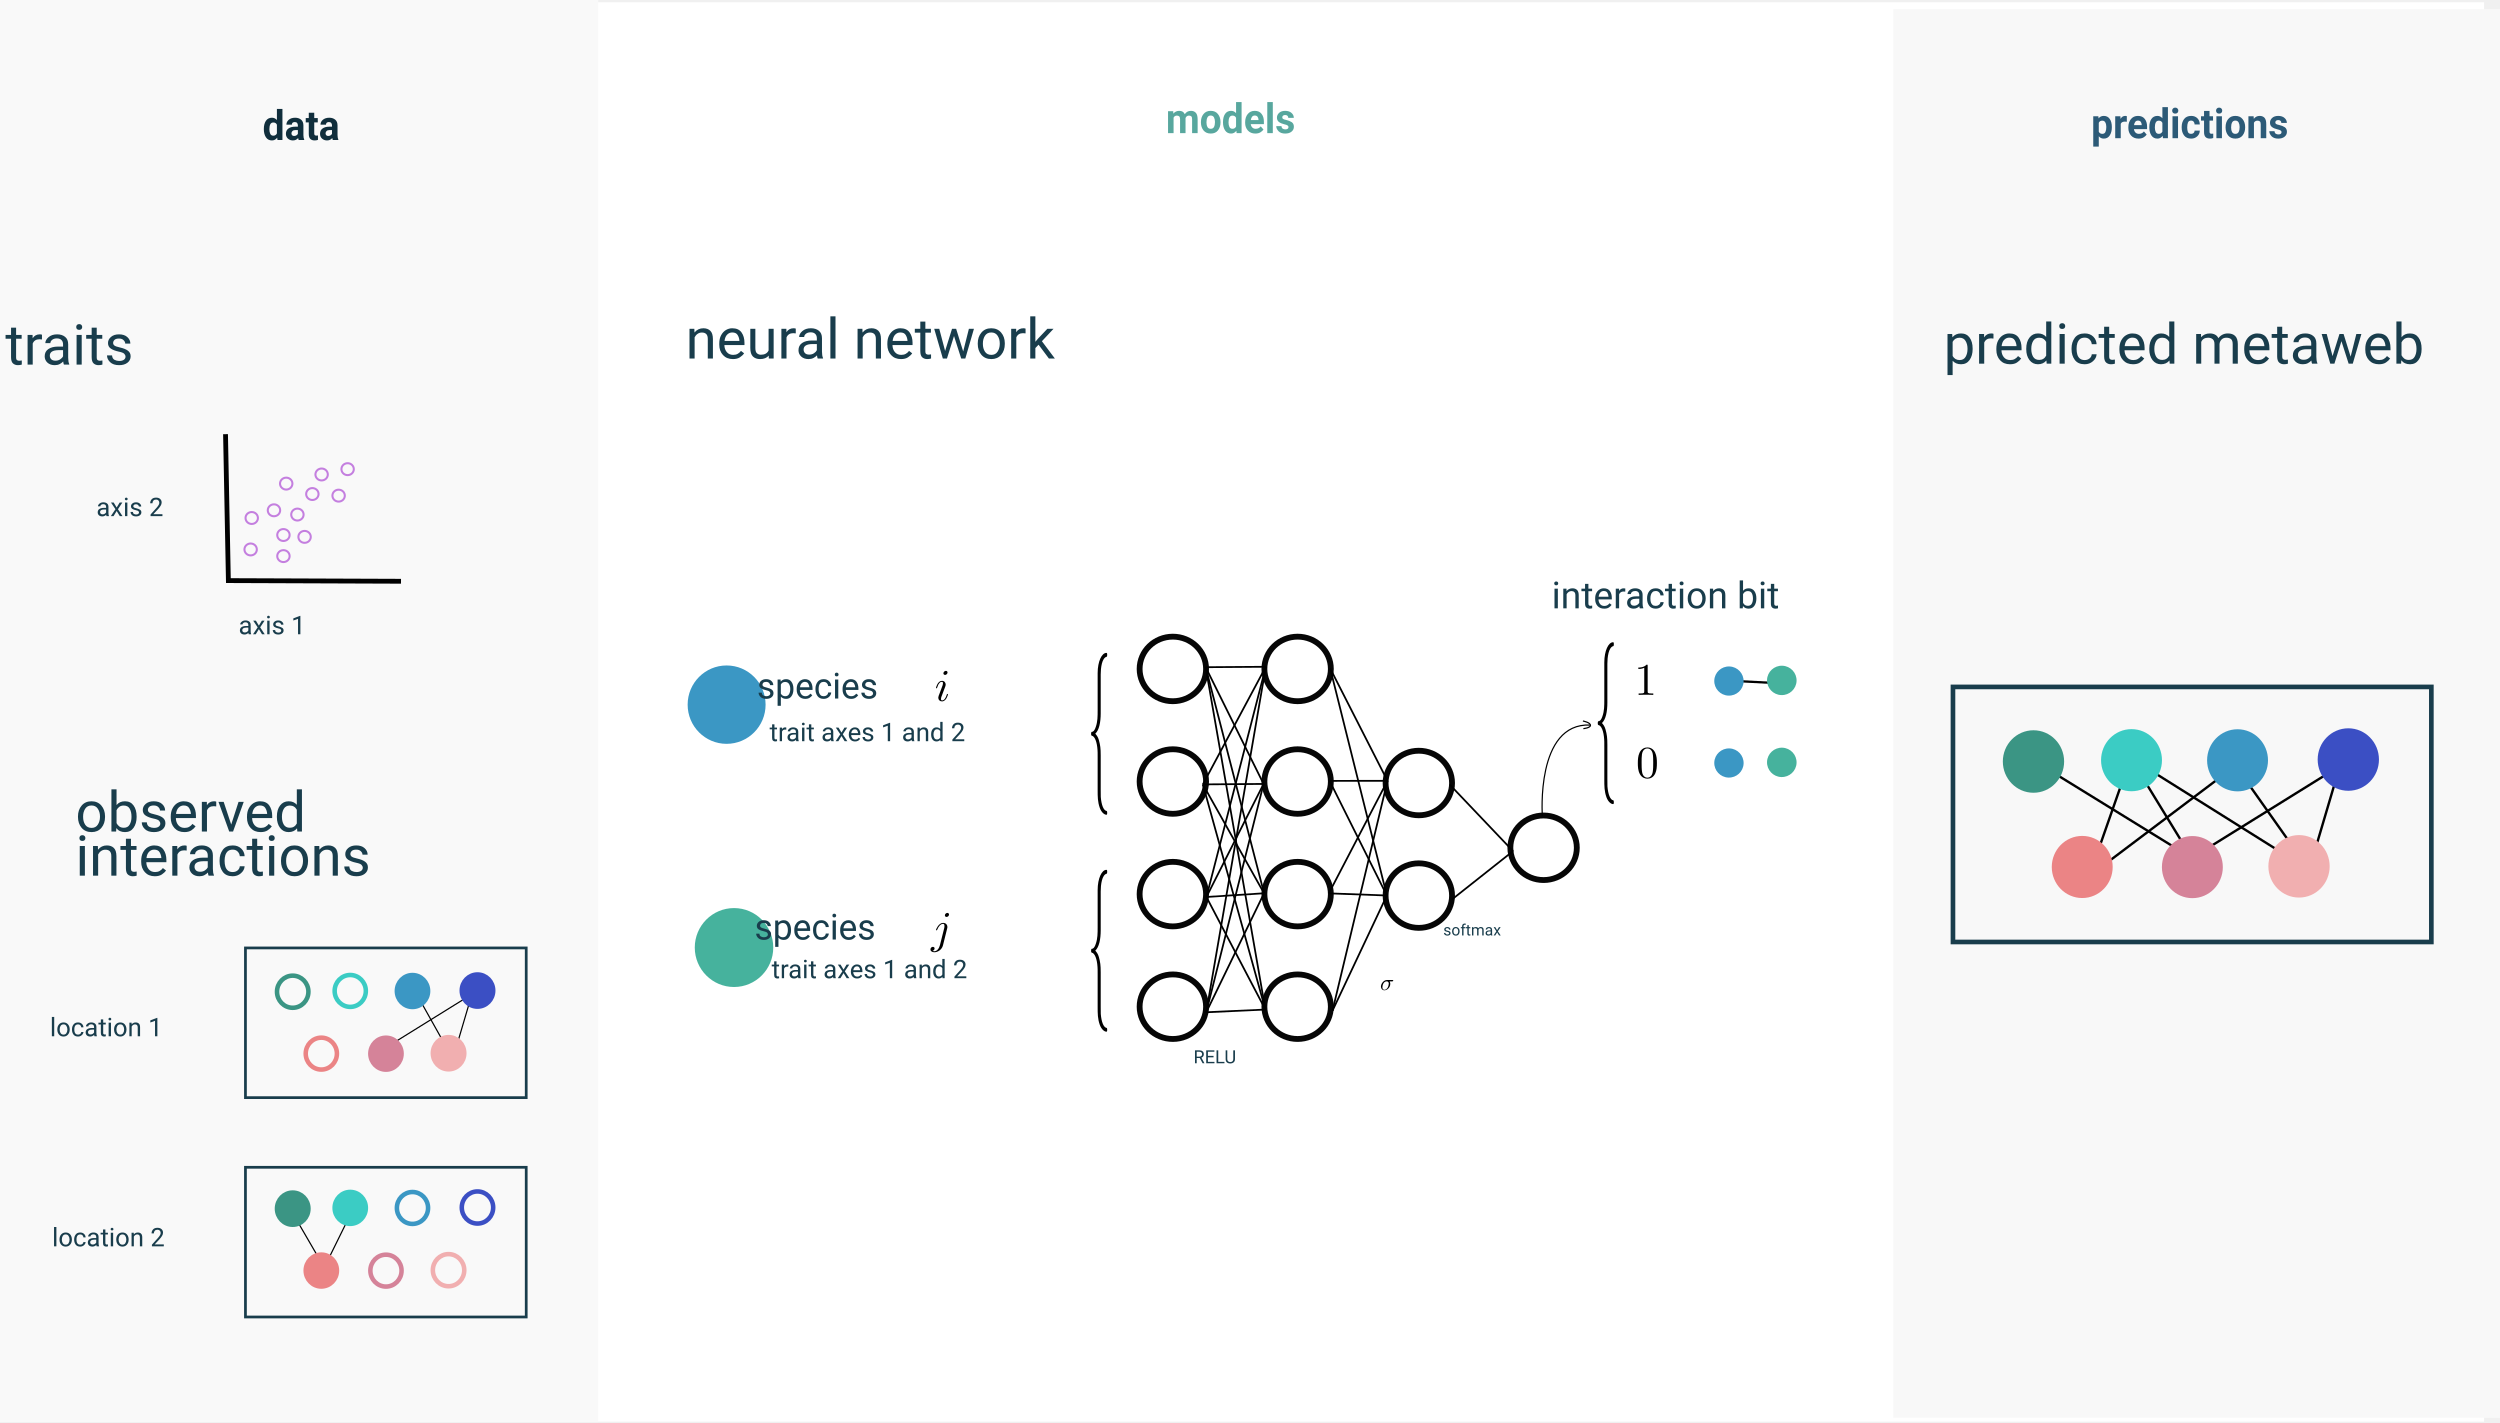
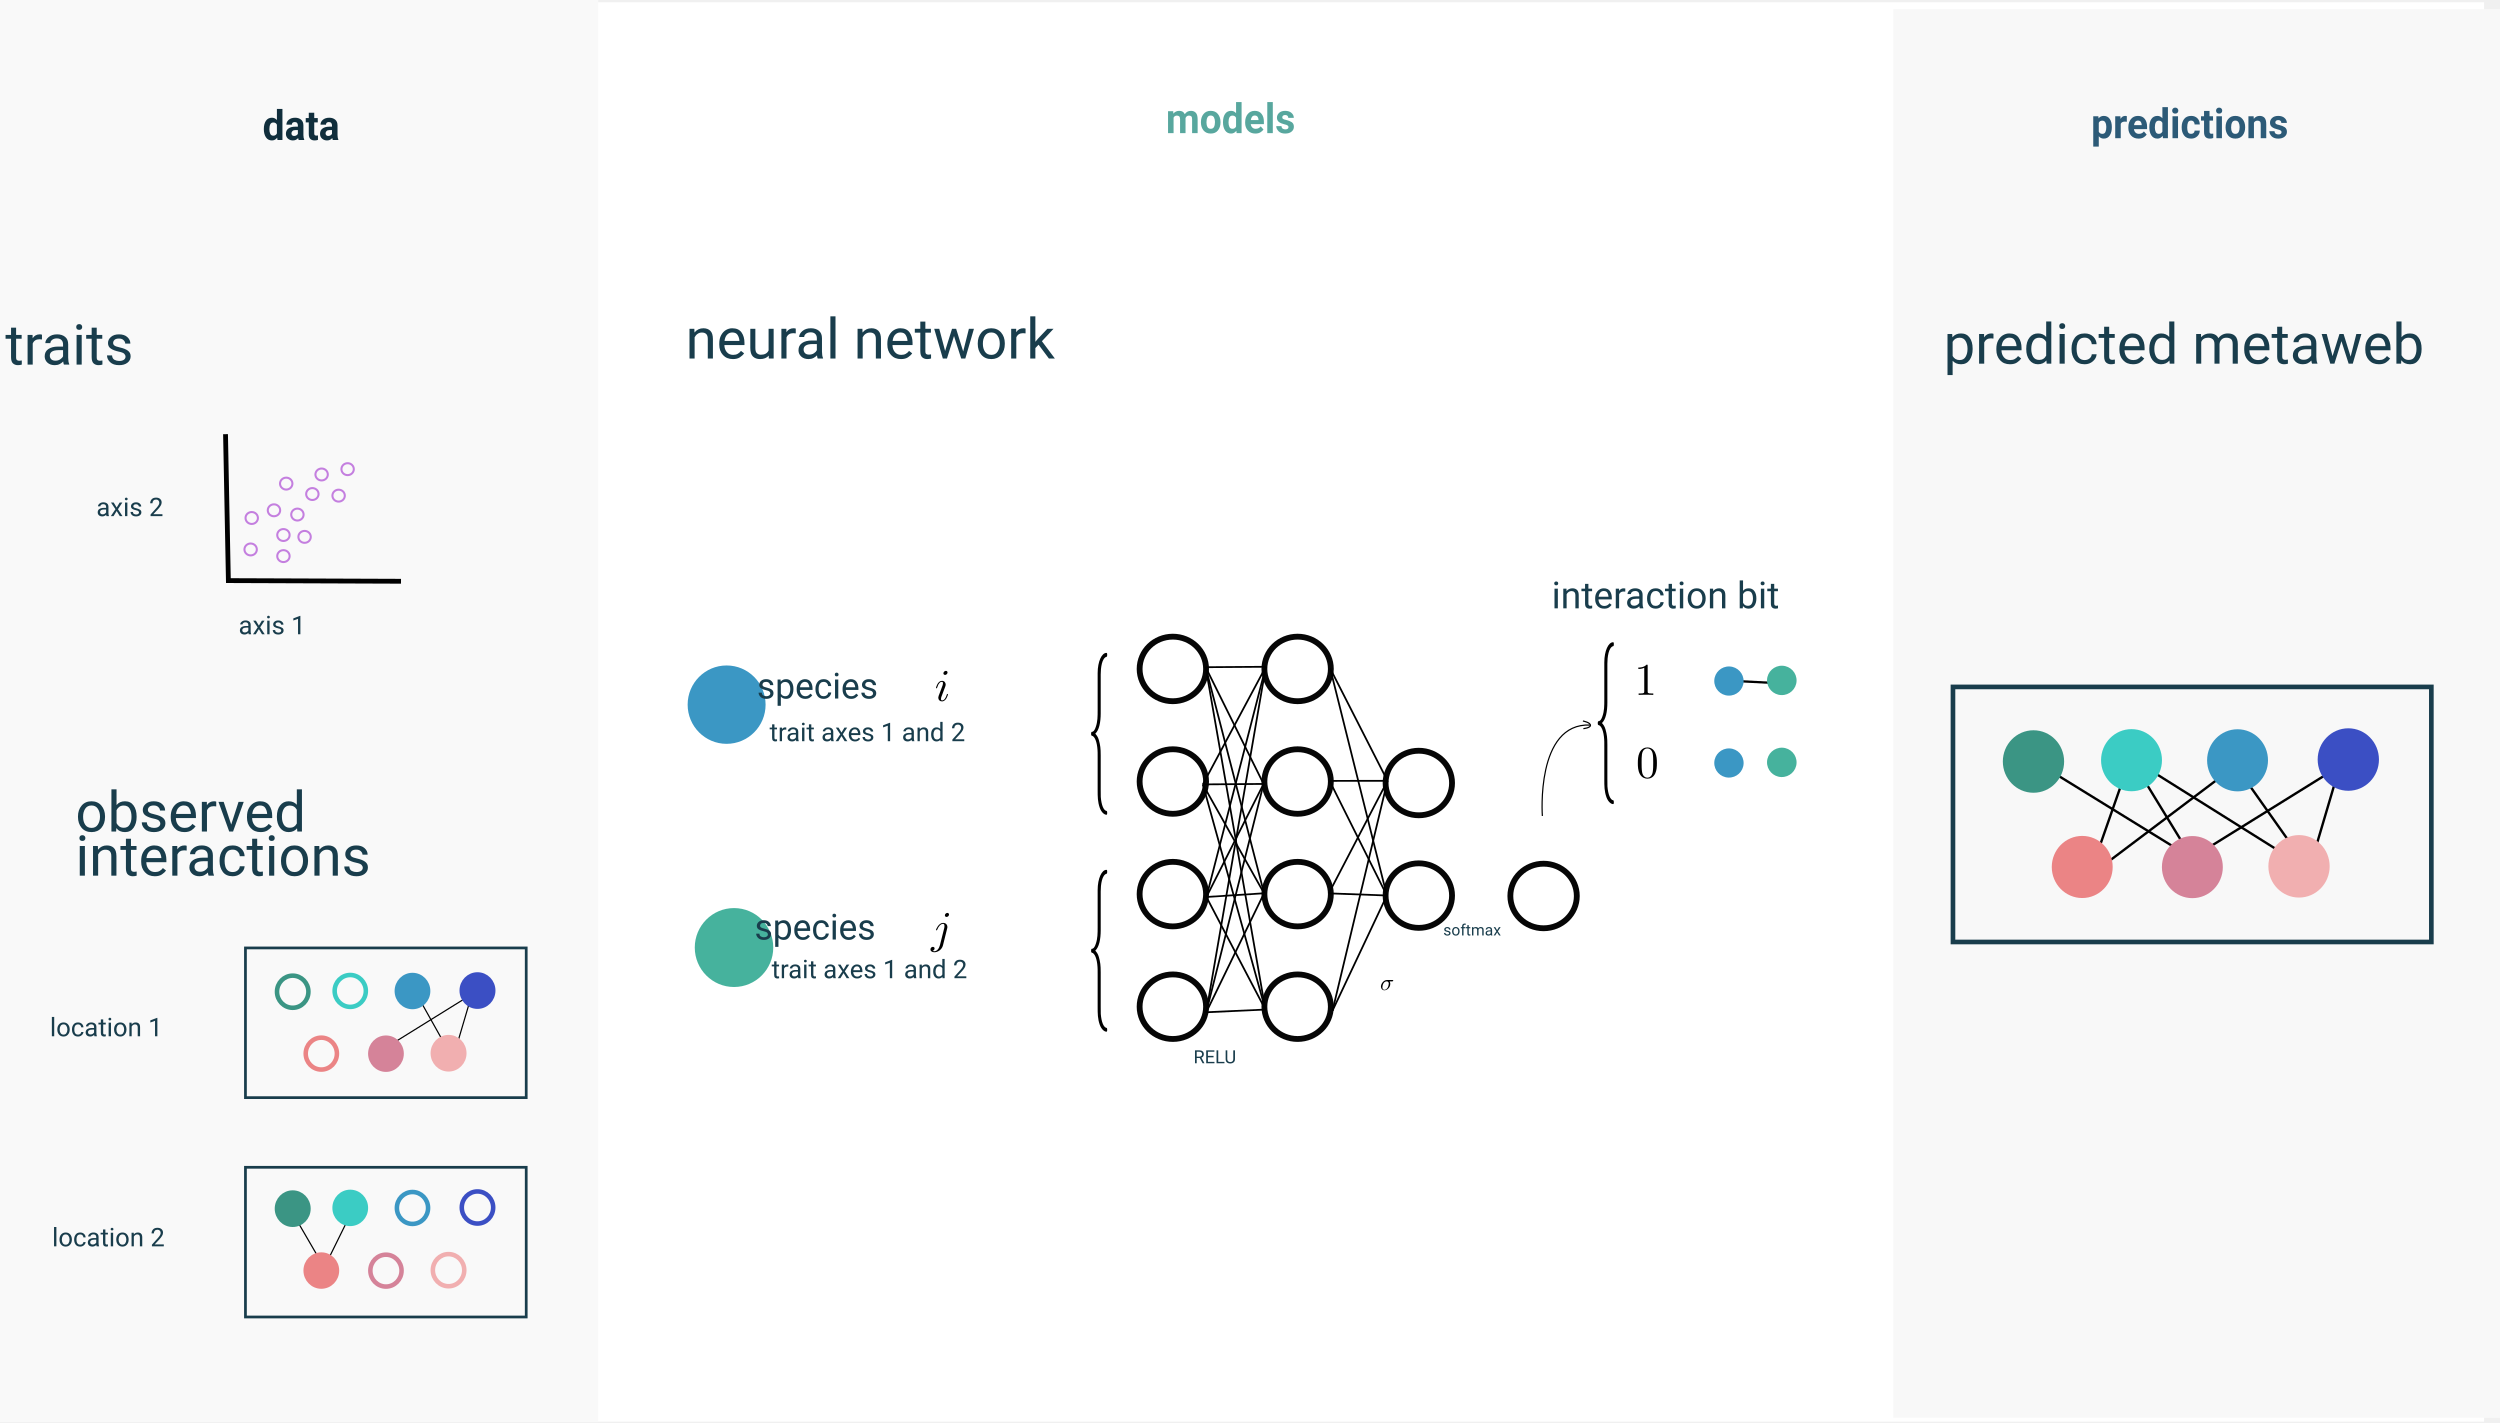
<svg xmlns="http://www.w3.org/2000/svg" xmlns:xlink="http://www.w3.org/1999/xlink" width="548.812mm" height="312.2mm" viewBox="0 0 548.812 312.2" version="1.1" id="svg20968">
  <defs id="defs20962">
    <mask maskUnits="userSpaceOnUse" id="mask21590">
      <rect style="fill:#ffffff;fill-rule:evenodd;stroke-width:1.852;stroke-linecap:square;paint-order:markers fill stroke" id="rect21592" width="79.293" height="92.686" x="43.687" y="45.02" />
    </mask>
    <mask maskUnits="userSpaceOnUse" id="mask21640">
      <rect style="fill:#ffffff;fill-rule:evenodd;stroke-width:1.852;stroke-linecap:square;paint-order:markers fill stroke" id="rect21642" width="89.835" height="98.006" x="87.429" y="142.853" />
    </mask>
    <g id="g296">
      <symbol overflow="visible" id="symbol290">
        <path style="stroke:none" d="" id="path5255" />
      </symbol>
      <symbol overflow="visible" id="symbol2125">
        <path style="stroke:none" d="m 2.828,-6.234 c 0,-0.203 -0.141,-0.359 -0.359,-0.359 -0.281,0 -0.547,0.266 -0.547,0.531 0,0.188 0.141,0.359 0.375,0.359 0.234,0 0.531,-0.234 0.531,-0.531 z m -0.75,3.75 c 0.109,-0.281 0.109,-0.312 0.219,-0.578 0.078,-0.203 0.125,-0.344 0.125,-0.531 0,-0.438 -0.312,-0.812 -0.812,-0.812 -0.938,0 -1.312,1.453 -1.312,1.531 0,0.109 0.094,0.109 0.109,0.109 0.109,0 0.109,-0.031 0.156,-0.188 0.281,-0.938 0.672,-1.234 1.016,-1.234 0.078,0 0.25,0 0.25,0.312 0,0.219 -0.078,0.422 -0.109,0.531 -0.078,0.25 -0.531,1.406 -0.688,1.844 -0.109,0.25 -0.234,0.578 -0.234,0.797 0,0.469 0.344,0.812 0.812,0.812 0.938,0 1.312,-1.438 1.312,-1.531 0,-0.109 -0.094,-0.109 -0.125,-0.109 -0.094,0 -0.094,0.031 -0.141,0.188 -0.188,0.625 -0.516,1.234 -1.016,1.234 -0.172,0 -0.25,-0.094 -0.25,-0.328 0,-0.25 0.062,-0.391 0.297,-1 z m 0,0" id="path5552" />
      </symbol>
    </g>
    <g id="g3169">
      <symbol overflow="visible" id="symbol3815">
        <path style="stroke:none" d="" id="path59" />
      </symbol>
      <symbol overflow="visible" id="symbol6891">
        <path style="stroke:none" d="m 3.953,-6.234 c 0,-0.188 -0.141,-0.359 -0.375,-0.359 -0.234,0 -0.531,0.234 -0.531,0.531 0,0.203 0.141,0.359 0.375,0.359 0.266,0 0.531,-0.266 0.531,-0.531 z m -2,6.734 c -0.188,0.75 -0.672,1.328 -1.219,1.328 -0.062,0 -0.219,0 -0.391,-0.094 0.297,-0.062 0.438,-0.328 0.438,-0.531 0,-0.156 -0.109,-0.344 -0.375,-0.344 -0.25,0 -0.531,0.203 -0.531,0.562 0,0.406 0.391,0.625 0.875,0.625 0.703,0 1.625,-0.531 1.875,-1.516 L 3.531,-3.125 c 0.062,-0.188 0.062,-0.328 0.062,-0.359 0,-0.578 -0.422,-0.922 -0.922,-0.922 -1.016,0 -1.578,1.453 -1.578,1.531 0,0.109 0.094,0.109 0.109,0.109 0.094,0 0.109,-0.016 0.188,-0.203 0.25,-0.609 0.703,-1.219 1.25,-1.219 0.141,0 0.312,0.047 0.312,0.453 0,0.234 -0.016,0.344 -0.062,0.516 z m 0,0" id="path8802" />
      </symbol>
    </g>
    <g id="g4416">
      <symbol overflow="visible" id="symbol7831">
        <path style="stroke:none" d="" id="path5028" />
      </symbol>
      <symbol overflow="visible" id="symbol6704">
        <path style="stroke:none" d="m 2.828,-6.156 c 0,-0.391 0.25,-1.031 1.344,-1.094 C 4.219,-7.266 4.25,-7.312 4.25,-7.359 c 0,-0.125 -0.078,-0.125 -0.188,-0.125 -0.984,0 -1.906,0.516 -1.906,1.25 v 2.281 c 0,0.391 0,0.703 -0.406,1.031 -0.344,0.297 -0.719,0.312 -0.938,0.312 C 0.75,-2.594 0.719,-2.547 0.719,-2.5 c 0,0.109 0.062,0.109 0.156,0.125 0.656,0.031 1.141,0.391 1.25,0.875 0.031,0.109 0.031,0.141 0.031,0.5 v 1.969 c 0,0.422 0,0.734 0.469,1.109 C 3.016,2.375 3.672,2.5 4.062,2.5 4.172,2.5 4.25,2.5 4.25,2.375 4.25,2.281 4.203,2.281 4.094,2.266 3.469,2.234 2.984,1.906 2.844,1.406 2.828,1.312 2.828,1.297 2.828,0.938 v -2.094 c 0,-0.453 -0.094,-0.625 -0.406,-0.953 C 2.219,-2.312 1.922,-2.406 1.641,-2.5 c 0.828,-0.219 1.188,-0.688 1.188,-1.266 z m 0,0" id="path2795" />
      </symbol>
    </g>
    <g id="g6963">
      <symbol overflow="visible" id="symbol3671">
        <path style="stroke:none" d="" id="path1026" />
      </symbol>
      <symbol overflow="visible" id="symbol8119">
        <path style="stroke:none" d="m 5.156,-3.719 c 0.141,0 0.5,0 0.5,-0.344 0,-0.234 -0.219,-0.234 -0.391,-0.234 h -2.281 c -1.5,0 -2.609,1.641 -2.609,2.828 0,0.875 0.594,1.578 1.5,1.578 1.172,0 2.5,-1.203 2.5,-2.734 0,-0.172 0,-0.656 -0.312,-1.094 z M 1.891,-0.109 C 1.391,-0.109 1,-0.469 1,-1.188 c 0,-0.297 0.109,-1.109 0.469,-1.703 0.422,-0.688 1.016,-0.828 1.359,-0.828 0.828,0 0.906,0.656 0.906,0.969 0,0.469 -0.203,1.281 -0.531,1.797 -0.391,0.578 -0.938,0.844 -1.312,0.844 z m 0,0" id="path6951" />
      </symbol>
    </g>
    <g id="g9541">
      <symbol overflow="visible" id="symbol6804">
        <path style="stroke:none" d="" id="path843" />
      </symbol>
      <symbol overflow="visible" id="symbol3067">
        <path style="stroke:none" d="m 2.938,-6.375 c 0,-0.25 0,-0.266 -0.234,-0.266 C 2.078,-6 1.203,-6 0.891,-6 v 0.312 c 0.203,0 0.781,0 1.297,-0.266 v 5.172 c 0,0.359 -0.031,0.469 -0.922,0.469 h -0.312 V 0 c 0.344,-0.031 1.203,-0.031 1.609,-0.031 0.391,0 1.266,0 1.609,0.031 v -0.312 h -0.312 c -0.906,0 -0.922,-0.109 -0.922,-0.469 z m 0,0" id="path1182" />
      </symbol>
    </g>
    <g id="g9951">
      <symbol overflow="visible" id="symbol6467">
        <path style="stroke:none" d="" id="path1412" />
      </symbol>
      <symbol overflow="visible" id="symbol6896">
        <path style="stroke:none" d="m 4.578,-3.188 c 0,-0.797 -0.047,-1.594 -0.391,-2.328 -0.453,-0.969 -1.281,-1.125 -1.688,-1.125 -0.609,0 -1.328,0.266 -1.75,1.188 -0.312,0.688 -0.359,1.469 -0.359,2.266 0,0.75 0.031,1.641 0.453,2.406 0.422,0.797 1.156,1 1.641,1 0.531,0 1.297,-0.203 1.734,-1.156 0.312,-0.688 0.359,-1.469 0.359,-2.25 z M 2.484,0 C 2.094,0 1.5,-0.25 1.328,-1.203 1.219,-1.797 1.219,-2.719 1.219,-3.312 c 0,-0.641 0,-1.297 0.078,-1.828 0.188,-1.188 0.938,-1.281 1.188,-1.281 0.328,0 0.984,0.188 1.172,1.172 0.109,0.562 0.109,1.312 0.109,1.938 0,0.75 0,1.422 -0.109,2.062 C 3.5,-0.297 2.938,0 2.484,0 Z m 0,0" id="path8077" />
      </symbol>
    </g>
  </defs>
  <g id="layer1" transform="translate(8.365854,309.0496)">
    <rect style="fill:#ffffff;fill-opacity:1;fill-rule:evenodd;stroke:none;stroke-width:1.423;stroke-linecap:square;stroke-miterlimit:4;stroke-dasharray:none;stroke-opacity:1;paint-order:markers fill stroke" id="rect22963" width="541.014" height="311.595" x="-4.069" y="-308.55" />
    <rect style="fill:#f8f8f8;fill-opacity:1;fill-rule:evenodd;stroke:none;stroke-width:0.704;stroke-linecap:square;stroke-miterlimit:4;stroke-dasharray:none;stroke-opacity:1;paint-order:markers fill stroke" id="rect13468" width="133.191" height="309.234" x="407.256" y="-307.046" />
    <path style="fill:none;stroke:#000000;stroke-width:0.529;stroke-linecap:butt;stroke-linejoin:miter;stroke-miterlimit:4;stroke-dasharray:none;stroke-opacity:1" d="m 450.284,-116.739 9.071,-25.935" id="path1297" />
    <rect style="fill:#f9f9f9;fill-opacity:1;fill-rule:evenodd;stroke:none;stroke-width:0.702;stroke-linecap:square;stroke-miterlimit:4;stroke-dasharray:none;stroke-opacity:1;paint-order:markers fill stroke" id="rect15472" width="131.321" height="312.2" x="-8.366" y="-309.05" />
    <text xml:space="preserve" style="font-style:normal;font-variant:normal;font-weight:bold;font-stretch:normal;font-size:8.82px;line-height:1.25;font-family:Roboto;-inkscape-font-specification:'Roboto Bold';letter-spacing:0px;display:inline;fill:#102e3c;fill-opacity:1;stroke-width:0.144;stroke-miterlimit:4;stroke-dasharray:none" x="50.732" y="-270.359" id="text15724" transform="scale(0.9714133,1.029428)">
      <tspan id="tspan15722" x="50.732" y="-270.359" style="font-style:normal;font-variant:normal;font-weight:bold;font-stretch:normal;font-size:8.82px;font-family:Roboto;-inkscape-font-specification:'Roboto Bold';fill:#102e3c;fill-opacity:1;stroke-width:0.144;stroke-miterlimit:4;stroke-dasharray:none">data</tspan>
    </text>
    <text xml:space="preserve" style="font-style:normal;font-variant:normal;font-weight:bold;font-stretch:normal;font-size:8.82px;line-height:1.25;font-family:Roboto;-inkscape-font-specification:'Roboto Bold';letter-spacing:0px;display:inline;fill:#2c5a77;fill-opacity:1;stroke-width:0.144;stroke-miterlimit:4;stroke-dasharray:none" x="463.946" y="-270.752" id="text15728" transform="scale(0.9714133,1.029428)">
      <tspan id="tspan15726" x="463.946" y="-270.752" style="font-style:normal;font-variant:normal;font-weight:bold;font-stretch:normal;font-size:8.82px;font-family:Roboto;-inkscape-font-specification:'Roboto Bold';fill:#2c5a77;fill-opacity:1;stroke-width:0.144;stroke-miterlimit:4;stroke-dasharray:none">predictions</tspan>
    </text>
    <text xml:space="preserve" style="font-style:normal;font-variant:normal;font-weight:bold;font-stretch:normal;font-size:8.82px;line-height:1.25;font-family:Roboto;-inkscape-font-specification:'Roboto Bold';letter-spacing:0px;display:inline;fill:#58a79e;fill-opacity:1;stroke-width:0.144" x="254.863" y="-271.828" id="text15732" transform="scale(0.9714133,1.029428)">
      <tspan id="tspan15730" x="254.863" y="-271.828" style="font-style:normal;font-variant:normal;font-weight:bold;font-stretch:normal;font-size:8.82px;font-family:Roboto;-inkscape-font-specification:'Roboto Bold';fill:#58a79e;fill-opacity:1;stroke-width:0.144">models</tspan>
    </text>
    <path style="display:inline;fill:none;stroke:#000000;stroke-width:1.058px;stroke-linecap:butt;stroke-linejoin:miter;stroke-opacity:1" d="m 41.143,-213.737 0.626,32.144 37.895,0.146" id="path15654" />
    <text xml:space="preserve" style="font-size:12.347px;line-height:0.75;font-family:sans-serif;text-align:end;letter-spacing:0px;text-anchor:end;fill:#193d4c;fill-opacity:1;stroke-width:0.265" x="36.969" y="-229.011" id="text16584">
      <tspan x="36.969" y="-229.011" style="font-style:normal;font-variant:normal;font-weight:normal;font-stretch:normal;font-size:12.347px;font-family:Roboto;-inkscape-font-specification:Roboto;text-align:end;text-anchor:end;fill:#193d4c;fill-opacity:1;stroke-width:0.265" id="tspan16582">traits</tspan>
    </text>
    <ellipse style="display:inline;fill:none;fill-opacity:1;stroke:#060606;stroke-width:1.281;stroke-linecap:square;stroke-miterlimit:4;stroke-dasharray:none;stroke-opacity:1" id="ellipse2564" cx="249.103" cy="-162.201" rx="7.294" ry="7.085" />
    <ellipse style="display:inline;fill:none;fill-opacity:1;stroke:#060606;stroke-width:1.281;stroke-linecap:square;stroke-miterlimit:4;stroke-dasharray:none;stroke-opacity:1" id="ellipse2568" cx="249.103" cy="-137.485" rx="7.294" ry="7.085" />
    <ellipse style="display:inline;fill:none;fill-opacity:1;stroke:#060606;stroke-width:1.281;stroke-linecap:square;stroke-miterlimit:4;stroke-dasharray:none;stroke-opacity:1" id="ellipse2572" cx="249.103" cy="-112.769" rx="7.294" ry="7.085" />
    <ellipse style="display:inline;fill:none;fill-opacity:1;stroke:#060606;stroke-width:1.281;stroke-linecap:square;stroke-miterlimit:4;stroke-dasharray:none;stroke-opacity:1" id="ellipse2574" cx="249.103" cy="-88.053" rx="7.294" ry="7.085" />
    <text xml:space="preserve" style="font-size:12.347px;line-height:0.75;font-family:sans-serif;text-align:start;letter-spacing:0px;text-anchor:start;fill:#193d4c;fill-opacity:1;stroke-width:0.265" x="8.206" y="-126.506" id="text22769">
      <tspan x="8.206" y="-126.506" style="font-style:normal;font-variant:normal;font-weight:normal;font-stretch:normal;font-size:12.347px;font-family:Roboto;-inkscape-font-specification:Roboto;text-align:start;text-anchor:start;fill:#193d4c;fill-opacity:1;stroke-width:0.265" id="tspan22809">observed </tspan>
      <tspan x="8.206" y="-116.817" style="font-style:normal;font-variant:normal;font-weight:normal;font-stretch:normal;font-size:12.347px;font-family:Roboto;-inkscape-font-specification:Roboto;text-align:start;text-anchor:start;fill:#193d4c;fill-opacity:1;stroke-width:0.265" id="tspan23221">interactions</tspan>
    </text>
    <text xml:space="preserve" style="font-size:5.644px;line-height:0.75;font-family:sans-serif;text-align:end;letter-spacing:0px;text-anchor:end;fill:#193d4c;fill-opacity:1;stroke-width:0.265" x="210.873" y="-146.341" id="text22801">
      <tspan x="210.873" y="-146.341" style="font-style:normal;font-variant:normal;font-weight:normal;font-stretch:normal;font-size:5.644px;font-family:Roboto;-inkscape-font-specification:Roboto;text-align:end;text-anchor:end;fill:#193d4c;fill-opacity:1;stroke-width:0.265" id="tspan22841">trait axes 1 and 2</tspan>
    </text>
    <text xml:space="preserve" style="font-size:8.176px;line-height:0.75;font-family:sans-serif;text-align:end;letter-spacing:0px;text-anchor:end;fill:#193d4c;fill-opacity:1;stroke-width:0.245" x="392.863" y="-175.513" id="text22805">
      <tspan x="392.863" y="-175.513" style="font-style:normal;font-variant:normal;font-weight:normal;font-stretch:normal;font-size:8.176px;font-family:Roboto;-inkscape-font-specification:Roboto;text-align:end;text-anchor:end;fill:#193d4c;fill-opacity:1;stroke-width:0.245" id="tspan22803">interaction bit</tspan>
    </text>
    <ellipse style="display:inline;fill:#3b97c4;fill-opacity:1;stroke:none;stroke-width:7.885;stroke-miterlimit:4;stroke-dasharray:none;stroke-opacity:1" id="ellipse15642" cx="151.144" cy="-154.361" rx="8.555" ry="8.603" />
    <ellipse style="display:inline;fill:#46b29d;fill-opacity:1;stroke:none;stroke-width:7.939;stroke-miterlimit:4;stroke-dasharray:none;stroke-opacity:1" id="ellipse15646" cx="152.769" cy="-101.041" rx="8.615" ry="8.663" />
    <ellipse style="display:inline;fill:none;fill-opacity:1;stroke:#060606;stroke-width:1.281;stroke-linecap:square;stroke-miterlimit:4;stroke-dasharray:none;stroke-opacity:1" id="ellipse22873" cx="276.493" cy="-162.201" rx="7.294" ry="7.085" />
    <ellipse style="display:inline;fill:none;fill-opacity:1;stroke:#060606;stroke-width:1.281;stroke-linecap:square;stroke-miterlimit:4;stroke-dasharray:none;stroke-opacity:1" id="ellipse22875" cx="276.493" cy="-137.485" rx="7.294" ry="7.085" />
    <ellipse style="display:inline;fill:none;fill-opacity:1;stroke:#060606;stroke-width:1.281;stroke-linecap:square;stroke-miterlimit:4;stroke-dasharray:none;stroke-opacity:1" id="ellipse22877" cx="276.493" cy="-112.769" rx="7.294" ry="7.085" />
    <ellipse style="display:inline;fill:none;fill-opacity:1;stroke:#060606;stroke-width:1.281;stroke-linecap:square;stroke-miterlimit:4;stroke-dasharray:none;stroke-opacity:1" id="ellipse22879" cx="276.493" cy="-88.053" rx="7.294" ry="7.085" />
    <ellipse style="display:inline;fill:none;fill-opacity:1;stroke:#060606;stroke-width:1.281;stroke-linecap:square;stroke-miterlimit:4;stroke-dasharray:none;stroke-opacity:1" id="ellipse22881" cx="303.1" cy="-137.159" rx="7.294" ry="7.085" />
    <ellipse style="display:inline;fill:none;fill-opacity:1;stroke:#060606;stroke-width:1.281;stroke-linecap:square;stroke-miterlimit:4;stroke-dasharray:none;stroke-opacity:1" id="ellipse22883" cx="303.1" cy="-112.443" rx="7.294" ry="7.085" />
-     <ellipse style="display:inline;fill:none;fill-opacity:1;stroke:#060606;stroke-width:1.281;stroke-linecap:square;stroke-miterlimit:4;stroke-dasharray:none;stroke-opacity:1" id="ellipse22893" cx="330.489" cy="-122.942" rx="7.294" ry="7.085" />
+     <ellipse style="display:inline;fill:none;fill-opacity:1;stroke:#060606;stroke-width:1.281;stroke-linecap:square;stroke-miterlimit:4;stroke-dasharray:none;stroke-opacity:1" id="ellipse22893" cx="330.489" cy="-112.359" rx="7.294" ry="7.085" />
    <text xml:space="preserve" style="font-size:5.644px;line-height:0.75;font-family:sans-serif;text-align:end;letter-spacing:0px;text-anchor:end;fill:#193d4c;fill-opacity:1;stroke-width:0.265" x="211.326" y="-94.304" id="text22977">
      <tspan x="211.326" y="-94.304" style="font-style:normal;font-variant:normal;font-weight:normal;font-stretch:normal;font-size:5.644px;font-family:Roboto;-inkscape-font-specification:Roboto;text-align:end;text-anchor:end;fill:#193d4c;fill-opacity:1;stroke-width:0.265" id="tspan22975">trait axes 1 and 2</tspan>
    </text>
    <text xml:space="preserve" style="font-size:7.822px;line-height:0.75;font-family:sans-serif;text-align:end;letter-spacing:0px;text-anchor:end;fill:#193d4c;fill-opacity:1;stroke-width:0.367" x="195.354" y="-102.048" id="text22981" transform="scale(0.9927457,1.007307)">
      <tspan x="197.294" y="-102.048" style="font-style:normal;font-variant:normal;font-weight:normal;font-stretch:normal;font-size:7.822px;font-family:Roboto;-inkscape-font-specification:Roboto;text-align:end;text-anchor:end;fill:#193d4c;fill-opacity:1;stroke-width:0.367" id="tspan22979">species </tspan>
    </text>
    <text xml:space="preserve" style="font-size:5.644px;line-height:0.75;font-family:sans-serif;text-align:end;letter-spacing:0px;text-anchor:end;fill:#193d4c;fill-opacity:1;stroke-width:0.265" x="66.07" y="-169.816" id="text23003">
      <tspan x="66.07" y="-169.816" style="font-style:normal;font-variant:normal;font-weight:normal;font-stretch:normal;font-size:5.644px;font-family:Roboto;-inkscape-font-specification:Roboto;text-align:end;text-anchor:end;fill:#193d4c;fill-opacity:1;stroke-width:0.265" id="tspan23001">axis 1</tspan>
    </text>
    <text xml:space="preserve" style="font-size:5.644px;line-height:0.75;font-family:sans-serif;text-align:end;letter-spacing:0px;text-anchor:end;fill:#193d4c;fill-opacity:1;stroke-width:0.265" x="34.85" y="-195.745" id="text23007">
      <tspan x="34.85" y="-195.745" style="font-style:normal;font-variant:normal;font-weight:normal;font-stretch:normal;font-size:5.644px;font-family:Roboto;-inkscape-font-specification:Roboto;text-align:end;text-anchor:end;fill:#193d4c;fill-opacity:1;stroke-width:0.265" id="tspan23005">axis 2</tspan>
    </text>
    <path style="fill:none;stroke:#000000;stroke-width:0.391px;stroke-linecap:butt;stroke-linejoin:miter;stroke-opacity:1" d="m 256.307,-162.584 12.713,25.626 -13.327,0.103" id="path23013" />
    <path style="fill:none;stroke:#000000;stroke-width:0.391px;stroke-linecap:butt;stroke-linejoin:miter;stroke-opacity:1" d="m 269.021,-136.958 -12.547,24.818" id="path23015" />
    <path style="fill:none;stroke:#000000;stroke-width:0.391px;stroke-linecap:butt;stroke-linejoin:miter;stroke-opacity:1" d="m 269.021,-136.958 -12.583,50.123" id="path23017" />
    <path style="fill:none;stroke:#000000;stroke-width:0.391px;stroke-linecap:butt;stroke-linejoin:miter;stroke-opacity:1" d="m 269.415,-87.427 -12.977,0.592" id="path23019" />
    <path style="fill:none;stroke:#000000;stroke-width:0.391px;stroke-linecap:butt;stroke-linejoin:miter;stroke-opacity:1" d="m 269.125,-112.955 -12.686,26.12" id="path23021" />
    <path style="fill:none;stroke:#000000;stroke-width:0.391px;stroke-linecap:butt;stroke-linejoin:miter;stroke-opacity:1" d="m 269.51,-162.676 -13.816,25.82" id="path23023" />
    <path style="fill:none;stroke:#000000;stroke-width:0.391px;stroke-linecap:butt;stroke-linejoin:miter;stroke-opacity:1" d="m 255.694,-136.855 13.431,23.901" id="path23025" />
    <path style="fill:none;stroke:#000000;stroke-width:0.391px;stroke-linecap:butt;stroke-linejoin:miter;stroke-opacity:1" d="m 269.125,-112.955 v 0" id="path23027" />
    <path style="fill:none;stroke:#000000;stroke-width:0.391px;stroke-linecap:butt;stroke-linejoin:miter;stroke-opacity:1" d="m 269.415,-87.427 -12.941,-24.713" id="path23029" />
    <path style="fill:none;stroke:#000000;stroke-width:0.391px;stroke-linecap:butt;stroke-linejoin:miter;stroke-opacity:1" d="m 256.474,-112.14 12.651,-0.815" id="path23031" />
    <path style="fill:none;stroke:#000000;stroke-width:0.391px;stroke-linecap:butt;stroke-linejoin:miter;stroke-opacity:1" d="m 255.694,-136.855 13.721,49.428" id="path23033" />
    <path style="fill:none;stroke:#000000;stroke-width:0.391px;stroke-linecap:butt;stroke-linejoin:miter;stroke-opacity:1" d="m 269.415,-87.427 -13.108,-75.157" id="path23035" />
    <path style="fill:none;stroke:#000000;stroke-width:0.391px;stroke-linecap:butt;stroke-linejoin:miter;stroke-opacity:1" d="m 256.307,-162.584 13.203,-0.091" id="path23037" />
    <path style="fill:none;stroke:#000000;stroke-width:0.391px;stroke-linecap:butt;stroke-linejoin:miter;stroke-opacity:1" d="m 256.307,-162.584 12.817,49.629" id="path23039" />
    <path style="fill:none;stroke:#000000;stroke-width:0.391px;stroke-linecap:butt;stroke-linejoin:miter;stroke-opacity:1" d="m 269.51,-162.675 -13.036,50.535" id="path23041" />
    <path style="fill:none;stroke:#000000;stroke-width:0.391px;stroke-linecap:butt;stroke-linejoin:miter;stroke-opacity:1" d="m 256.438,-86.835 13.072,-75.841" id="path23043" />
    <path style="fill:none;stroke:#000000;stroke-width:0.391px;stroke-linecap:butt;stroke-linejoin:miter;stroke-opacity:1" d="m 284.159,-87.192 11.923,-25.272" id="path23045" />
    <path style="fill:none;stroke:#000000;stroke-width:0.391px;stroke-linecap:butt;stroke-linejoin:miter;stroke-opacity:1" d="m 283.342,-112.937 12.739,0.473" id="path23047" />
    <path style="fill:none;stroke:#000000;stroke-width:0.391px;stroke-linecap:butt;stroke-linejoin:miter;stroke-opacity:1" d="m 296.22,-137.644 -12.7,0.018" id="path23049" />
    <path style="fill:none;stroke:#000000;stroke-width:0.391px;stroke-linecap:butt;stroke-linejoin:miter;stroke-opacity:1" d="M 296.081,-112.464 283.52,-137.626" id="path23051" />
    <path style="fill:none;stroke:#000000;stroke-width:0.391px;stroke-linecap:butt;stroke-linejoin:miter;stroke-opacity:1" d="m 296.22,-137.644 -12.566,-24.648" id="path23053" />
    <path style="fill:none;stroke:#000000;stroke-width:0.391px;stroke-linecap:butt;stroke-linejoin:miter;stroke-opacity:1" d="m 296.22,-137.644 -12.878,24.707" id="path23055" />
    <path style="fill:none;stroke:#000000;stroke-width:0.391px;stroke-linecap:butt;stroke-linejoin:miter;stroke-opacity:1" d="m 296.22,-137.644 -12.061,50.452" id="path23057" />
    <path style="fill:none;stroke:#000000;stroke-width:0.391px;stroke-linecap:butt;stroke-linejoin:miter;stroke-opacity:1" d="m 296.081,-112.464 -12.428,-49.828" id="path23059" />
-     <path style="fill:none;stroke:#000000;stroke-width:0.391px;stroke-linecap:butt;stroke-linejoin:miter;stroke-opacity:1" d="m 310.352,-111.582 13.43,-10.624" id="path23061" />
-     <path style="fill:none;stroke:#000000;stroke-width:0.391px;stroke-linecap:butt;stroke-linejoin:miter;stroke-opacity:1" d="m 309.884,-136.811 13.898,14.606" id="path23063" />
    <text xml:space="preserve" style="font-size:3.993px;line-height:0.75;font-family:sans-serif;text-align:end;letter-spacing:0px;text-anchor:end;fill:#193d4c;fill-opacity:1;stroke-width:0.316" x="268.192" y="-75.634" id="text23067">
      <tspan x="268.192" y="-75.634" style="font-style:normal;font-variant:normal;font-weight:normal;font-stretch:normal;font-size:3.993px;font-family:Roboto;-inkscape-font-specification:Roboto;text-align:end;text-anchor:end;fill:#193d4c;fill-opacity:1;stroke-width:0.316" id="tspan23065">RELU</tspan>
    </text>
    <text xml:space="preserve" style="font-size:3.45px;line-height:0.75;font-family:sans-serif;text-align:end;letter-spacing:0px;text-anchor:end;fill:#193d4c;fill-opacity:1;stroke-width:0.273" x="325.64" y="-103.69" id="text23075">
      <tspan x="325.64" y="-103.69" style="font-style:normal;font-variant:normal;font-weight:normal;font-stretch:normal;font-size:3.45px;font-family:Roboto;-inkscape-font-specification:Roboto;text-align:end;text-anchor:end;fill:#193d4c;fill-opacity:1;stroke-width:0.273" id="tspan23073">softmax</tspan>
    </text>
    <ellipse style="fill:#f9f9f9;fill-rule:evenodd;stroke:#c47fdf;stroke-width:0.452;stroke-linecap:square;stroke-miterlimit:4;stroke-dasharray:none;stroke-opacity:1;paint-order:markers fill stroke" id="path23077" cx="46.656" cy="-188.431" rx="1.36" ry="1.308" />
    <ellipse style="fill:#f9f9f9;fill-rule:evenodd;stroke:#c47fdf;stroke-width:0.452;stroke-linecap:square;stroke-miterlimit:4;stroke-dasharray:none;stroke-opacity:1;paint-order:markers fill stroke" id="ellipse23079" cx="53.854" cy="-191.6" rx="1.36" ry="1.308" />
    <ellipse style="fill:#f9f9f9;fill-rule:evenodd;stroke:#c47fdf;stroke-width:0.452;stroke-linecap:square;stroke-miterlimit:4;stroke-dasharray:none;stroke-opacity:1;paint-order:markers fill stroke" id="ellipse23081" cx="54.467" cy="-202.885" rx="1.36" ry="1.308" />
    <ellipse style="fill:#f9f9f9;fill-rule:evenodd;stroke:#c47fdf;stroke-width:0.452;stroke-linecap:square;stroke-miterlimit:4;stroke-dasharray:none;stroke-opacity:1;paint-order:markers fill stroke" id="ellipse23083" cx="51.776" cy="-197.027" rx="1.36" ry="1.308" />
    <ellipse style="fill:#f9f9f9;fill-rule:evenodd;stroke:#c47fdf;stroke-width:0.452;stroke-linecap:square;stroke-miterlimit:4;stroke-dasharray:none;stroke-opacity:1;paint-order:markers fill stroke" id="ellipse23085" cx="53.854" cy="-186.969" rx="1.36" ry="1.308" />
    <ellipse style="fill:#f9f9f9;fill-rule:evenodd;stroke:#c47fdf;stroke-width:0.452;stroke-linecap:square;stroke-miterlimit:4;stroke-dasharray:none;stroke-opacity:1;paint-order:markers fill stroke" id="ellipse23087" cx="67.945" cy="-206.057" rx="1.36" ry="1.308" />
    <ellipse style="fill:#f9f9f9;fill-rule:evenodd;stroke:#c47fdf;stroke-width:0.452;stroke-linecap:square;stroke-miterlimit:4;stroke-dasharray:none;stroke-opacity:1;paint-order:markers fill stroke" id="ellipse23089" cx="46.894" cy="-195.337" rx="1.36" ry="1.308" />
    <ellipse style="fill:#f9f9f9;fill-rule:evenodd;stroke:#c47fdf;stroke-width:0.452;stroke-linecap:square;stroke-miterlimit:4;stroke-dasharray:none;stroke-opacity:1;paint-order:markers fill stroke" id="ellipse23091" cx="62.238" cy="-204.89" rx="1.36" ry="1.308" />
    <ellipse style="fill:#f9f9f9;fill-rule:evenodd;stroke:#c47fdf;stroke-width:0.452;stroke-linecap:square;stroke-miterlimit:4;stroke-dasharray:none;stroke-opacity:1;paint-order:markers fill stroke" id="ellipse23093" cx="60.204" cy="-200.596" rx="1.36" ry="1.308" />
    <ellipse style="fill:#f9f9f9;fill-rule:evenodd;stroke:#c47fdf;stroke-width:0.452;stroke-linecap:square;stroke-miterlimit:4;stroke-dasharray:none;stroke-opacity:1;paint-order:markers fill stroke" id="ellipse23095" cx="65.969" cy="-200.244" rx="1.36" ry="1.308" />
    <ellipse style="fill:#f9f9f9;fill-rule:evenodd;stroke:#c47fdf;stroke-width:0.452;stroke-linecap:square;stroke-miterlimit:4;stroke-dasharray:none;stroke-opacity:1;paint-order:markers fill stroke" id="ellipse23097" cx="58.497" cy="-191.194" rx="1.36" ry="1.308" />
    <ellipse style="fill:#f9f9f9;fill-rule:evenodd;stroke:#c47fdf;stroke-width:0.452;stroke-linecap:square;stroke-miterlimit:4;stroke-dasharray:none;stroke-opacity:1;paint-order:markers fill stroke" id="ellipse23099" cx="56.923" cy="-196.089" rx="1.36" ry="1.308" />
    <text xml:space="preserve" style="font-size:5.644px;line-height:0.75;font-family:sans-serif;text-align:end;letter-spacing:0px;text-anchor:end;fill:#193d4c;fill-opacity:1;stroke-width:0.265" x="34.677" y="-81.564" id="text23369">
      <tspan x="34.677" y="-81.564" style="font-style:normal;font-variant:normal;font-weight:normal;font-stretch:normal;font-size:5.644px;font-family:Roboto;-inkscape-font-specification:Roboto;text-align:end;text-anchor:end;fill:#193d4c;fill-opacity:1;stroke-width:0.265" id="tspan23367">location 1</tspan>
    </text>
    <text xml:space="preserve" style="font-size:5.644px;line-height:0.75;font-family:sans-serif;text-align:end;letter-spacing:0px;text-anchor:end;fill:#193d4c;fill-opacity:1;stroke-width:0.265" x="35.151" y="-35.454" id="text23373">
      <tspan x="35.151" y="-35.454" style="font-style:normal;font-variant:normal;font-weight:normal;font-stretch:normal;font-size:5.644px;font-family:Roboto;-inkscape-font-specification:Roboto;text-align:end;text-anchor:end;fill:#193d4c;fill-opacity:1;stroke-width:0.265" id="tspan23371">location 2</tspan>
    </text>
    <path style="fill:none;stroke:#000000;stroke-width:0.265px;stroke-linecap:butt;stroke-linejoin:miter;stroke-opacity:1" d="M 68.975,-43.294 62.813,-30.796 55.254,-43.82" id="path1271" />
    <ellipse style="display:inline;fill:#3b9584;fill-opacity:1;stroke:#3b9584;stroke-width:1;stroke-miterlimit:4;stroke-dasharray:none;stroke-opacity:1" id="ellipse23375" cx="55.89" cy="-43.718" rx="3.448" ry="3.526" />
    <ellipse style="display:inline;fill:#3bccc4;fill-opacity:1;stroke:#3bccc4;stroke-width:1;stroke-miterlimit:4;stroke-dasharray:none;stroke-opacity:1" id="ellipse23377" cx="68.521" cy="-43.888" rx="3.424" ry="3.501" />
    <ellipse style="display:inline;fill:none;fill-opacity:1;stroke:#3b4fc4;stroke-width:1;stroke-miterlimit:4;stroke-dasharray:none;stroke-opacity:1" id="ellipse23379" cx="96.453" cy="-43.972" rx="3.448" ry="3.526" />
    <ellipse style="display:inline;fill:none;fill-opacity:1;stroke:#3b97c4;stroke-width:1;stroke-miterlimit:4;stroke-dasharray:none;stroke-opacity:1" id="ellipse23381" cx="82.183" cy="-43.872" rx="3.424" ry="3.501" />
    <ellipse style="display:inline;fill:#eb8485;fill-opacity:1;stroke:#eb8485;stroke-width:1;stroke-miterlimit:4;stroke-dasharray:none;stroke-opacity:1" id="ellipse23383" cx="62.171" cy="-30.13" rx="3.424" ry="3.501" />
    <ellipse style="display:inline;fill:none;fill-opacity:1;stroke:#f1afb0;stroke-width:1;stroke-miterlimit:4;stroke-dasharray:none;stroke-opacity:1" id="ellipse23385" cx="90.103" cy="-30.214" rx="3.448" ry="3.526" />
    <rect style="fill:none;fill-opacity:1;fill-rule:evenodd;stroke:#193d4c;stroke-width:0.6;stroke-linecap:square;stroke-miterlimit:4;stroke-dasharray:none;stroke-opacity:1;paint-order:markers fill stroke" id="rect1273" width="61.636" height="32.863" x="45.516" y="-52.8" />
    <ellipse style="display:inline;fill:none;fill-opacity:1;stroke:#d58399;stroke-width:1;stroke-miterlimit:4;stroke-dasharray:none;stroke-opacity:1" id="ellipse23387" cx="76.362" cy="-30.114" rx="3.424" ry="3.501" />
    <text xml:space="preserve" style="font-size:12.347px;line-height:0.75;font-family:sans-serif;text-align:start;letter-spacing:0px;text-anchor:start;fill:#193d4c;fill-opacity:1;stroke-width:0.265" x="142.151" y="-230.346" id="text23402">
      <tspan x="142.151" y="-230.346" style="font-style:normal;font-variant:normal;font-weight:normal;font-stretch:normal;font-size:12.347px;font-family:Roboto;-inkscape-font-specification:Roboto;text-align:start;text-anchor:start;fill:#193d4c;fill-opacity:1;stroke-width:0.265" id="tspan23400">neural network</tspan>
    </text>
    <text xml:space="preserve" style="font-size:7.822px;line-height:0.75;font-family:sans-serif;text-align:end;letter-spacing:0px;text-anchor:end;fill:#193d4c;fill-opacity:1;stroke-width:0.367" x="195.887" y="-154.58" id="text1209" transform="scale(0.9927457,1.007307)">
      <tspan x="197.827" y="-154.58" style="font-style:normal;font-variant:normal;font-weight:normal;font-stretch:normal;font-size:7.822px;font-family:Roboto;-inkscape-font-specification:Roboto;text-align:end;text-anchor:end;fill:#193d4c;fill-opacity:1;stroke-width:0.367" id="tspan1207">species </tspan>
    </text>
    <ellipse style="display:inline;fill:none;fill-opacity:1;stroke:#3b9584;stroke-width:1;stroke-miterlimit:4;stroke-dasharray:none;stroke-opacity:1" id="ellipse1251" cx="55.89" cy="-91.343" rx="3.448" ry="3.526" />
    <ellipse style="display:inline;fill:none;fill-opacity:1;stroke:#eb8485;stroke-width:1;stroke-miterlimit:4;stroke-dasharray:none;stroke-opacity:1" id="ellipse1259" cx="62.171" cy="-77.755" rx="3.424" ry="3.501" />
    <path style="fill:none;stroke:#000000;stroke-width:0.265px;stroke-linecap:butt;stroke-linejoin:miter;stroke-opacity:1" d="m 76.156,-78.954 19.078,-11.85 -3.954,13.381" id="path1265" />
    <ellipse style="display:inline;fill:none;fill-opacity:1;stroke:#3bccc4;stroke-width:1;stroke-miterlimit:4;stroke-dasharray:none;stroke-opacity:1" id="ellipse1253" cx="68.521" cy="-91.513" rx="3.424" ry="3.501" />
    <ellipse style="display:inline;fill:#3b4fc4;fill-opacity:1;stroke:#3b4fc4;stroke-width:1;stroke-miterlimit:4;stroke-dasharray:none;stroke-opacity:1" id="ellipse1255" cx="96.453" cy="-91.597" rx="3.448" ry="3.526" />
    <path style="fill:none;stroke:#000000;stroke-width:0.265px;stroke-linecap:butt;stroke-linejoin:miter;stroke-opacity:1" d="m 90.397,-77.783 -7.971,-14.214" id="path1303" />
    <ellipse style="display:inline;fill:#3b97c4;fill-opacity:1;stroke:#3b97c4;stroke-width:1;stroke-miterlimit:4;stroke-dasharray:none;stroke-opacity:1" id="ellipse1257" cx="82.183" cy="-91.497" rx="3.424" ry="3.501" />
    <ellipse style="display:inline;fill:#f1afb0;fill-opacity:1;stroke:#f1afb0;stroke-width:1;stroke-miterlimit:4;stroke-dasharray:none;stroke-opacity:1" id="ellipse1261" cx="90.103" cy="-77.839" rx="3.448" ry="3.526" />
    <ellipse style="display:inline;fill:#d58399;fill-opacity:1;stroke:#d58399;stroke-width:1;stroke-miterlimit:4;stroke-dasharray:none;stroke-opacity:1" id="ellipse1263" cx="76.362" cy="-77.739" rx="3.424" ry="3.501" />
    <rect style="fill:none;fill-opacity:1;fill-rule:evenodd;stroke:#193d4c;stroke-width:0.6;stroke-linecap:square;stroke-miterlimit:4;stroke-dasharray:none;stroke-opacity:1;paint-order:markers fill stroke" id="rect1275" width="61.636" height="32.863" x="45.516" y="-100.954" />
    <path style="fill:none;stroke:#000000;stroke-width:0.529;stroke-linecap:butt;stroke-linejoin:miter;stroke-miterlimit:4;stroke-dasharray:none;stroke-opacity:1" d="m 459.355,-142.674 13.432,21.975" id="path1299" />
    <path style="fill:none;stroke:#000000;stroke-width:0.529;stroke-linecap:butt;stroke-linejoin:miter;stroke-miterlimit:4;stroke-dasharray:none;stroke-opacity:1" d="m 482.403,-140.958 -32.119,24.219" id="path1307" />
    <ellipse style="display:inline;fill:#eb8485;fill-opacity:1;stroke:#eb8485;stroke-width:1.704;stroke-miterlimit:4;stroke-dasharray:none;stroke-opacity:1" id="ellipse1279" cx="448.735" cy="-118.727" rx="5.834" ry="5.966" />
    <path style="fill:none;stroke:#000000;stroke-width:0.529;stroke-linecap:butt;stroke-linejoin:miter;stroke-miterlimit:4;stroke-dasharray:none;stroke-opacity:1" d="m 472.787,-120.699 32.506,-20.19 -6.737,22.799" id="path1281" />
    <path style="fill:none;stroke:#000000;stroke-width:0.529;stroke-linecap:butt;stroke-linejoin:miter;stroke-miterlimit:4;stroke-dasharray:none;stroke-opacity:1" d="M 472.787,-120.699 439.914,-140.958" id="path1301" />
    <ellipse style="display:inline;fill:#3b9584;fill-opacity:1;stroke:#3b9584;stroke-width:1.704;stroke-miterlimit:4;stroke-dasharray:none;stroke-opacity:1" id="ellipse1277" cx="438.033" cy="-141.879" rx="5.875" ry="6.007" />
    <ellipse style="display:inline;fill:#3b4fc4;fill-opacity:1;stroke:#3b4fc4;stroke-width:1.704;stroke-miterlimit:4;stroke-dasharray:none;stroke-opacity:1" id="ellipse1287" cx="507.147" cy="-142.312" rx="5.875" ry="6.007" />
    <path style="fill:none;stroke:#000000;stroke-width:0.529;stroke-linecap:butt;stroke-linejoin:miter;stroke-miterlimit:4;stroke-dasharray:none;stroke-opacity:1" d="m 482.403,-140.958 16.154,22.868 -39.202,-24.585" id="path1283" />
    <ellipse style="display:inline;fill:#3b97c4;fill-opacity:1;stroke:#3b97c4;stroke-width:1.704;stroke-miterlimit:4;stroke-dasharray:none;stroke-opacity:1" id="ellipse1289" cx="482.832" cy="-142.142" rx="5.834" ry="5.966" />
    <ellipse style="display:inline;fill:#f1afb0;fill-opacity:1;stroke:#f1afb0;stroke-width:1.704;stroke-miterlimit:4;stroke-dasharray:none;stroke-opacity:1" id="ellipse1291" cx="496.327" cy="-118.87" rx="5.875" ry="6.007" />
    <ellipse style="display:inline;fill:#d58399;fill-opacity:1;stroke:#d58399;stroke-width:1.704;stroke-miterlimit:4;stroke-dasharray:none;stroke-opacity:1" id="ellipse1293" cx="472.914" cy="-118.7" rx="5.834" ry="5.966" />
    <rect style="fill:none;fill-opacity:1;fill-rule:evenodd;stroke:#193d4c;stroke-width:1.022;stroke-linecap:square;stroke-miterlimit:4;stroke-dasharray:none;stroke-opacity:1;paint-order:markers fill stroke" id="rect1295" width="105.017" height="55.993" x="420.358" y="-158.254" />
    <ellipse style="display:inline;fill:#3bccc4;fill-opacity:1;stroke:#3bccc4;stroke-width:1.704;stroke-miterlimit:4;stroke-dasharray:none;stroke-opacity:1" id="ellipse1285" cx="459.554" cy="-142.169" rx="5.834" ry="5.966" />
    <text xml:space="preserve" style="font-size:12.347px;line-height:0.75;font-family:sans-serif;text-align:start;letter-spacing:0px;text-anchor:start;fill:#193d4c;fill-opacity:1;stroke-width:0.265" x="418.318" y="-229.21" id="text1311">
      <tspan x="418.318" y="-229.21" style="font-style:normal;font-variant:normal;font-weight:normal;font-stretch:normal;font-size:12.347px;font-family:Roboto;-inkscape-font-specification:Roboto;text-align:start;text-anchor:start;fill:#193d4c;fill-opacity:1;stroke-width:0.265" id="tspan1313">predicted metaweb</tspan>
    </text>
    <g transform="translate(104.8866,-237.1477)" id="g1476">
      <g id="g5054">
        <g style="fill:#000000;fill-opacity:1" id="g1079">
          <use xlink:href="#symbol2125" x="91.925" y="81.963" id="use8070" width="100%" height="100%" />
        </g>
      </g>
    </g>
    <g transform="translate(104.0902,-184.0145)" id="g1660">
      <g id="g8168">
        <g style="fill:#000000;fill-opacity:1" id="g8681">
          <use xlink:href="#symbol6891" x="91.925" y="81.963" id="use1901" width="100%" height="100%" />
        </g>
      </g>
    </g>
    <g transform="matrix(1,0,0,3.558381,138.5142,-383.1217)" id="g1853">
      <g id="g8089">
        <g style="fill:#000000;fill-opacity:1" id="g2312">
          <use xlink:href="#symbol6704" x="91.925" y="81.963" id="use3361" width="100%" height="100%" />
        </g>
      </g>
    </g>
    <g transform="matrix(1,0,0,3.558381,138.5142,-430.7468)" id="g1873">
      <g id="g1871">
        <g style="fill:#000000;fill-opacity:1" id="g1869">
          <use xlink:href="#symbol6704" x="91.925" y="81.963" id="use1867" width="100%" height="100%" />
        </g>
      </g>
    </g>
    <g transform="matrix(0.5121021,0,0,0.5121021,247.5168,-133.683)" id="g2073">
      <g id="g2587">
        <g style="fill:#000000;fill-opacity:1" id="g8227">
          <use xlink:href="#symbol8119" x="91.925" y="81.963" id="use9762" width="100%" height="100%" />
        </g>
      </g>
    </g>
    <g transform="matrix(1,0,0,3.558381,249.7378,-433.0847)" id="g2095">
      <g id="g2093">
        <g style="fill:#000000;fill-opacity:1" id="g2091">
          <use xlink:href="#symbol6704" x="91.925" y="81.963" id="use2089" width="100%" height="100%" />
        </g>
      </g>
    </g>
    <ellipse style="display:inline;fill:#3b97c4;fill-opacity:1;stroke:none;stroke-width:2.952;stroke-miterlimit:4;stroke-dasharray:none;stroke-opacity:1" id="ellipse2097" cx="155.422" cy="365.589" rx="3.203" ry="3.221" transform="rotate(-87.843)" />
    <ellipse style="display:inline;fill:#46b29d;fill-opacity:1;stroke:none;stroke-width:2.973;stroke-miterlimit:4;stroke-dasharray:none;stroke-opacity:1" id="ellipse2099" cx="155.998" cy="377.179" rx="3.225" ry="3.244" transform="rotate(-87.843)" />
    <path style="fill:none;stroke:#000000;stroke-width:0.499;stroke-linecap:butt;stroke-linejoin:miter;stroke-miterlimit:4;stroke-dasharray:none;stroke-opacity:1" d="m 372.181,-159.577 10.264,0.533" id="path2107" />
    <ellipse style="display:inline;fill:#3b97c4;fill-opacity:1;stroke:none;stroke-width:2.952;stroke-miterlimit:4;stroke-dasharray:none;stroke-opacity:1" id="ellipse2103" cx="173.401" cy="364.912" rx="3.203" ry="3.221" transform="rotate(-87.843)" />
    <ellipse style="display:inline;fill:#46b29d;fill-opacity:1;stroke:none;stroke-width:2.973;stroke-miterlimit:4;stroke-dasharray:none;stroke-opacity:1" id="ellipse2105" cx="173.977" cy="376.502" rx="3.225" ry="3.244" transform="rotate(-87.843)" />
    <g transform="translate(258.4744,-238.4656)" id="g2318">
      <g id="g3090">
        <g style="fill:#000000;fill-opacity:1" id="g2060">
          <use xlink:href="#symbol3067" x="91.925" y="81.963" id="use6255" width="100%" height="100%" />
        </g>
      </g>
    </g>
    <g transform="translate(258.8637,-220.292)" id="g2548">
      <g id="g1587">
        <g style="fill:#000000;fill-opacity:1" id="g3276">
          <use xlink:href="#symbol6896" x="91.925" y="81.963" id="use6030" width="100%" height="100%" />
        </g>
      </g>
    </g>
    <path style="fill:none;stroke:#000000;stroke-width:0.265px;stroke-linecap:butt;stroke-linejoin:miter;stroke-opacity:1" d="m 330.22,-129.921 c 0,0 -1.514,-20.46 10.491,-19.967" id="path2562" />
    <path style="fill:none;stroke:#000000;stroke-width:0.265px;stroke-linecap:butt;stroke-linejoin:miter;stroke-opacity:1" d="m 339.123,-150.773 c 0,0 1.672,0.308 1.653,0.966 -0.016,0.559 -1.55,0.713 -1.55,0.713" id="path2564" />
  </g>
</svg>
